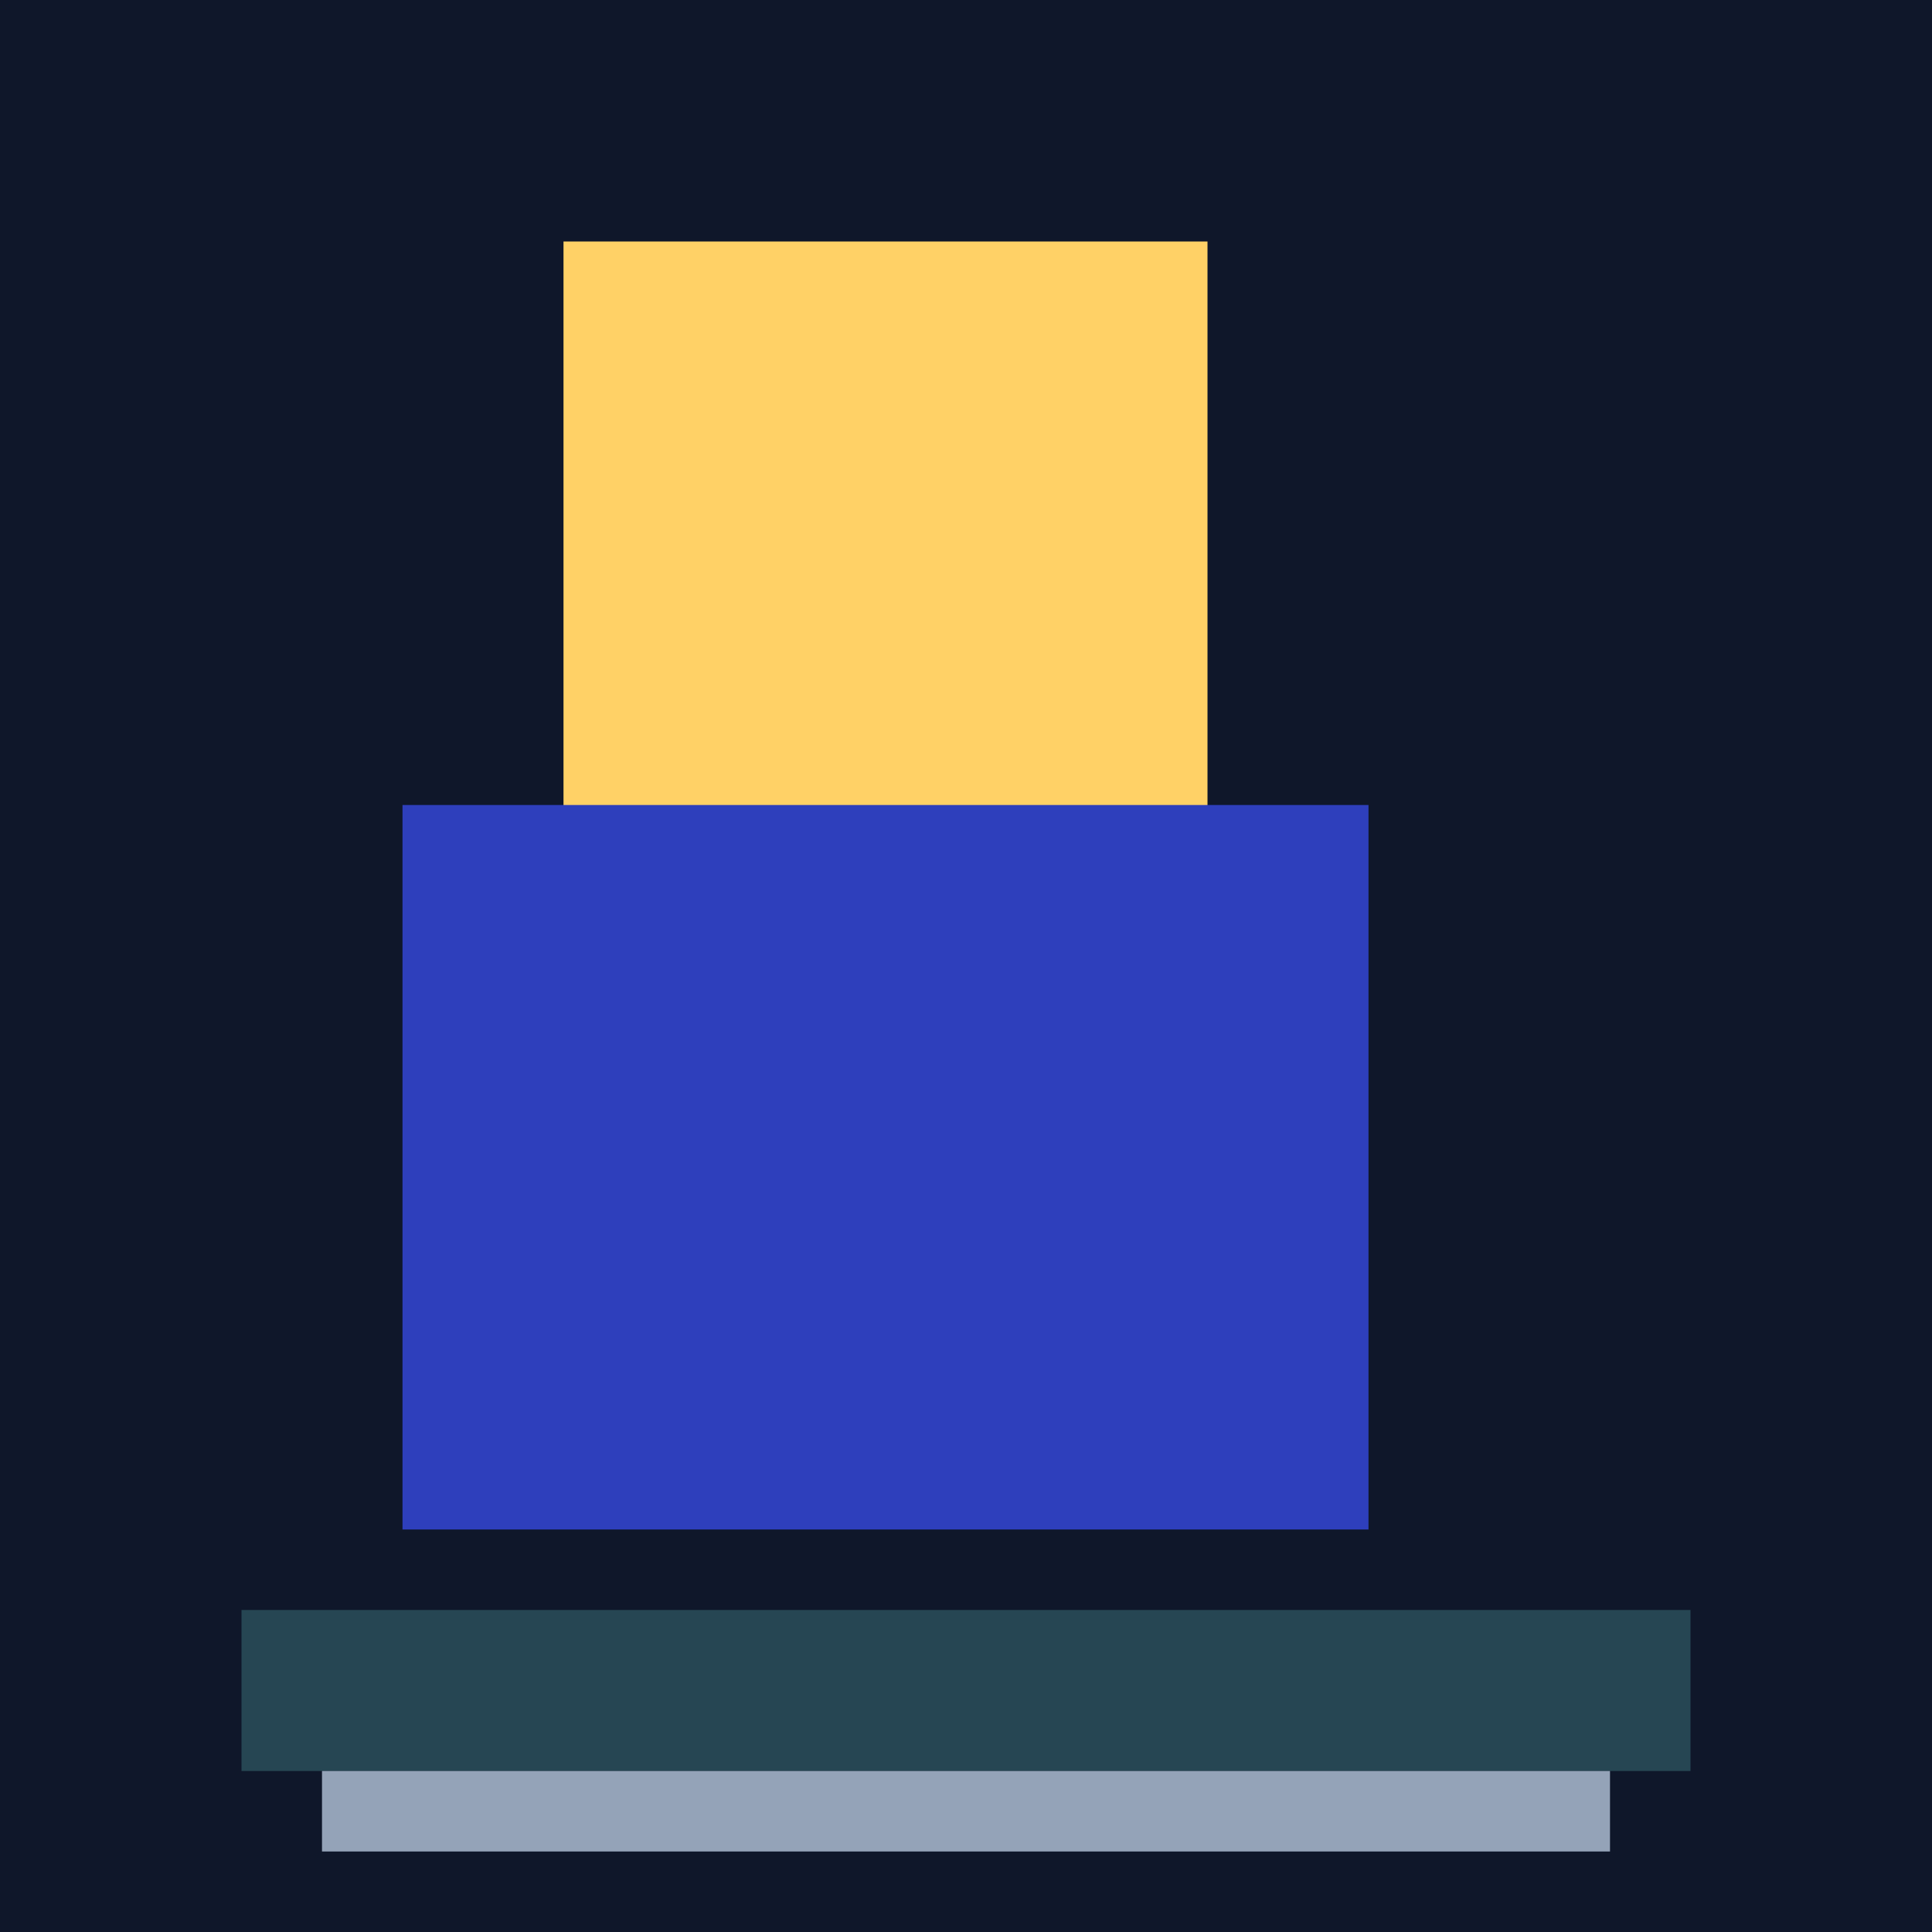
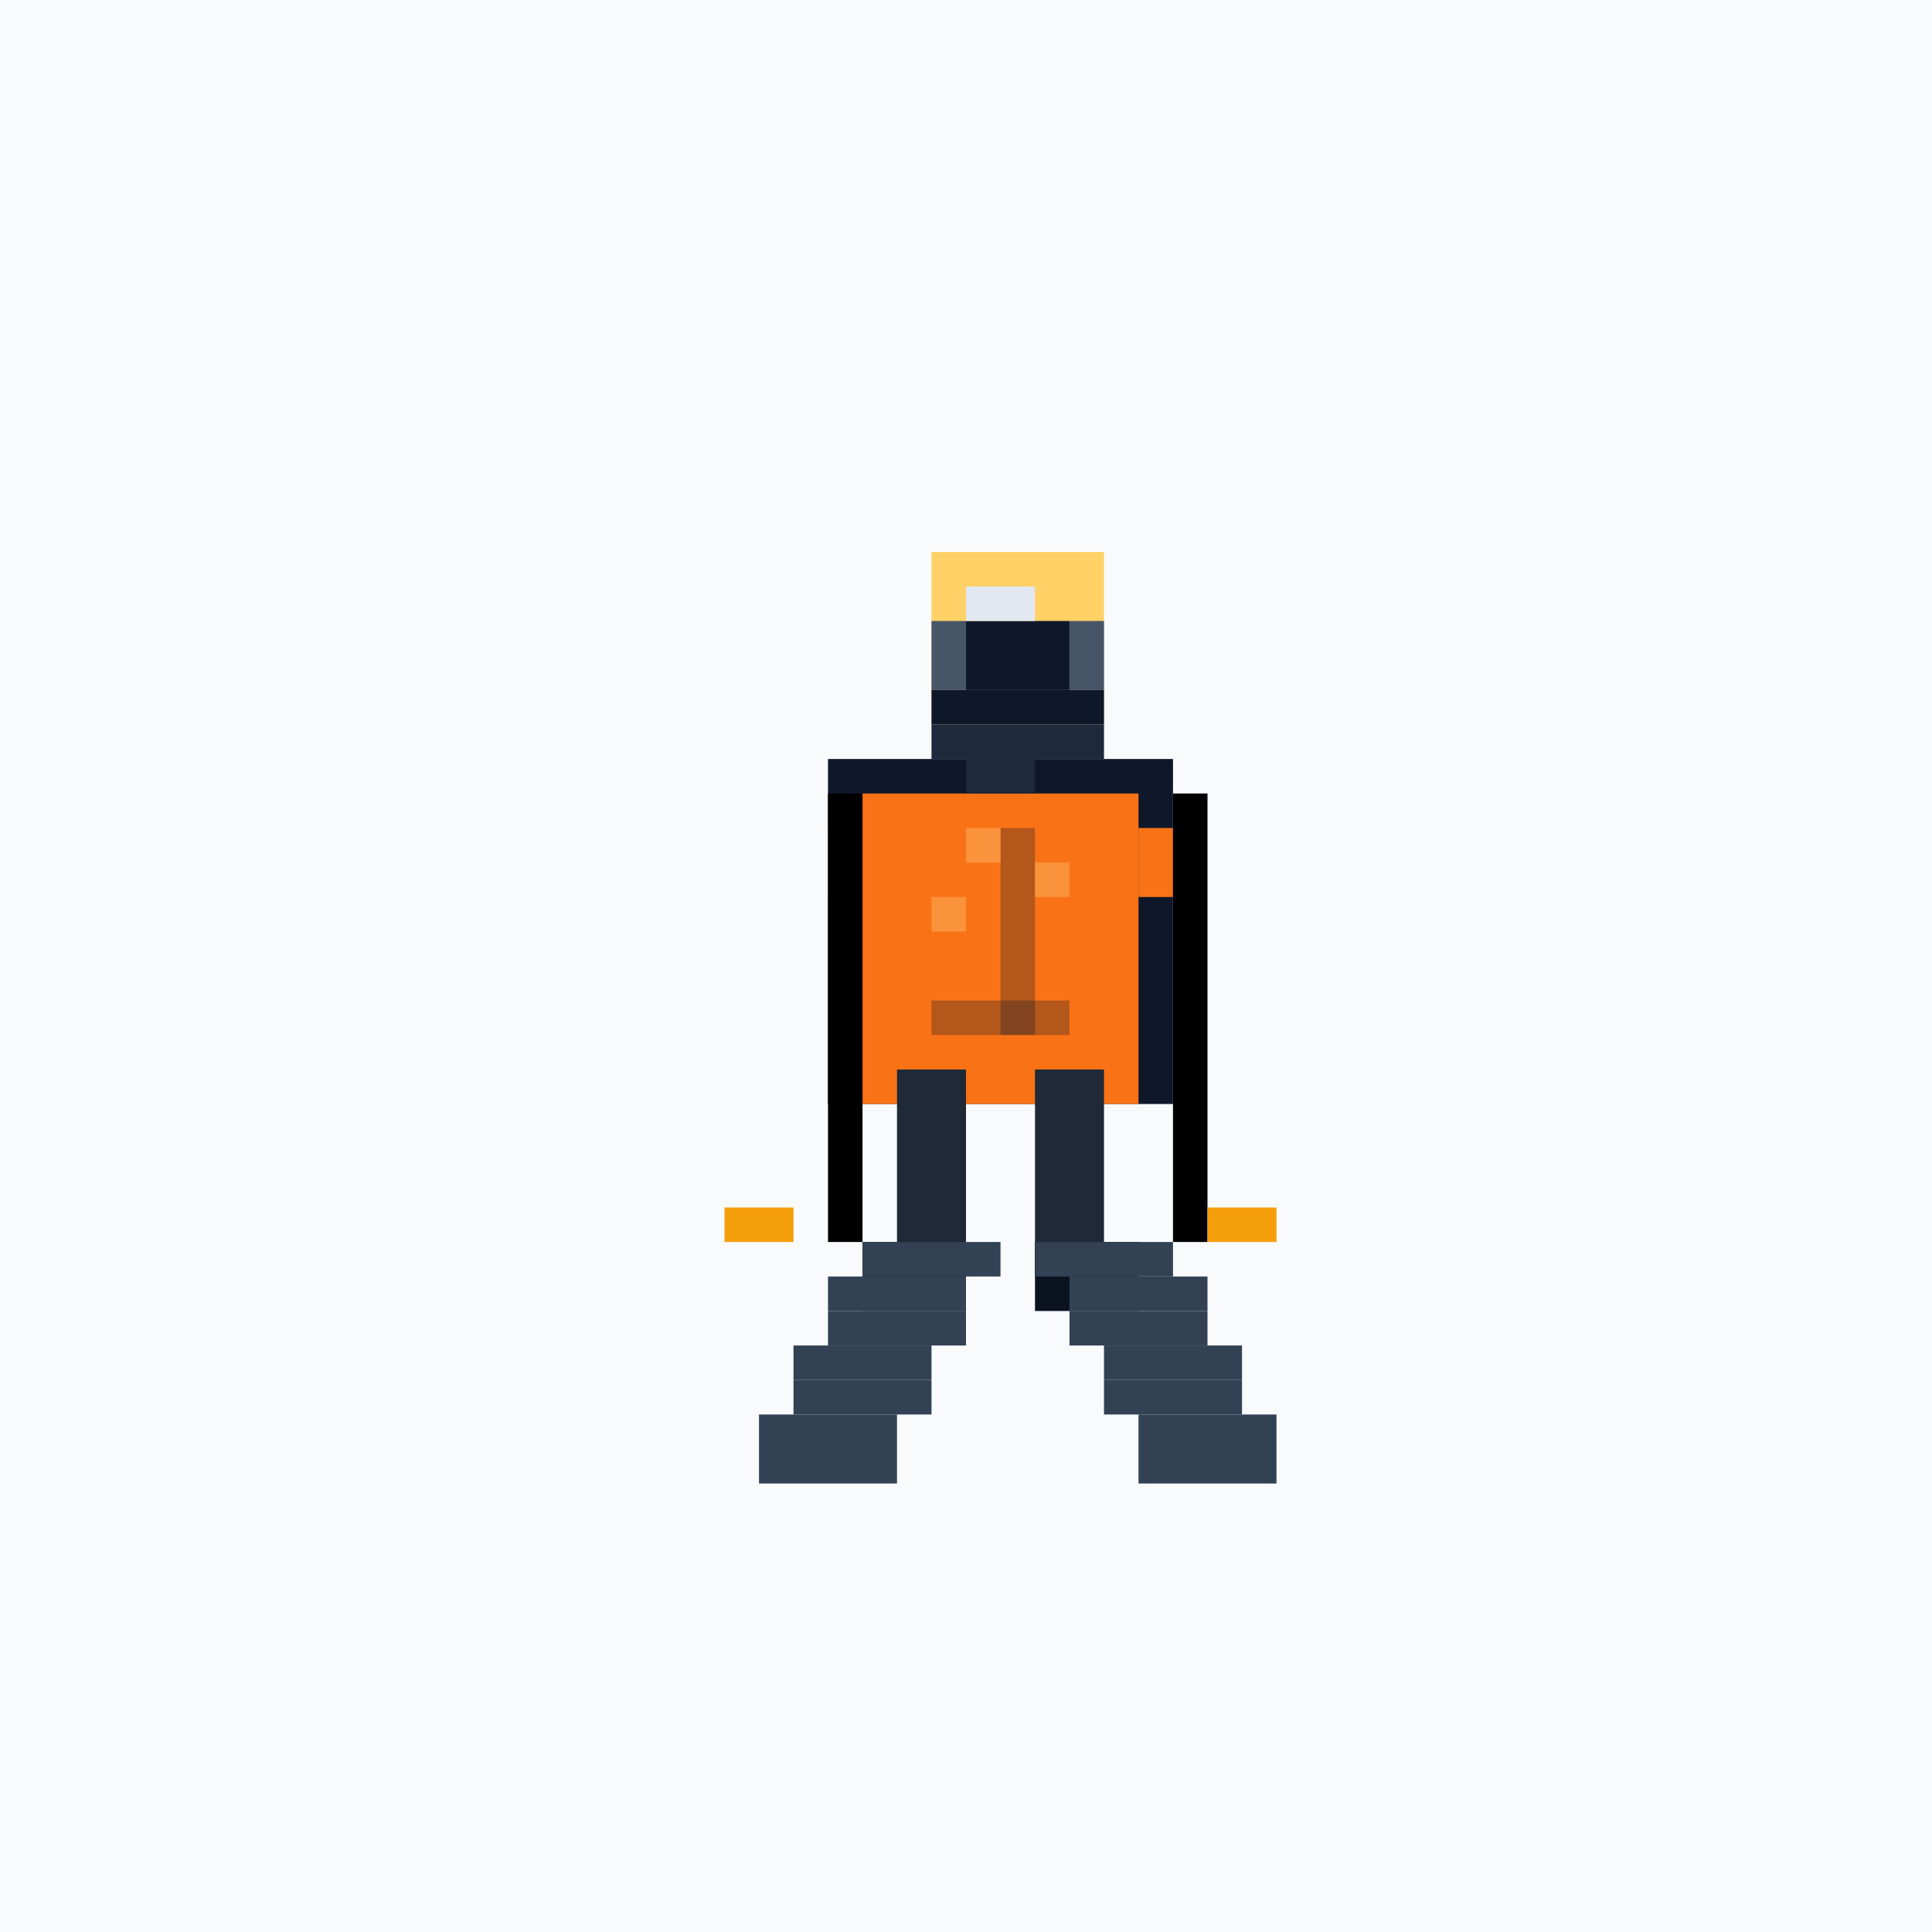
- <svg xmlns="http://www.w3.org/2000/svg" width="96" height="96" viewBox="0 0 24 24">
-   <rect width="24" height="24" fill="#0f172a" />
-   <rect x="7" y="3" width="8" height="8" fill="#ffd166" />
-   <rect x="5" y="10" width="12" height="9" fill="#2e3fbc" />
-   <rect x="3" y="20" width="18" height="2" fill="#264653" />
-   <rect x="4" y="22" width="16" height="1" fill="#94a3b8" />
+ <svg xmlns="http://www.w3.org/2000/svg" width="56" height="56" viewBox="0 0 56 56" role="img" aria-label="player character">
+   <rect width="56" height="56" fill="#f8fafc" />
+   <rect x="24" y="22" width="10" height="10" fill="#0f172a" />
+   <rect x="25" y="23" width="8" height="9" fill="#f97316" />
+   <rect x="24" y="24" width="1" height="2" fill="#f97316" />
+   <rect x="33" y="24" width="1" height="2" fill="#f97316" />
+   <rect x="29" y="24" width="1" height="6" fill="rgba(15,23,42,0.3)" />
+   <rect x="27" y="29" width="4" height="1" fill="rgba(15,23,42,0.3)" />
+   <rect x="27" y="16" width="5" height="5" fill="#ffd166" />
+   <rect x="28" y="18" width="3" height="2" fill="#0f172a" />
+   <rect x="27" y="20" width="5" height="1" fill="#0f172a" />
+   <rect x="28" y="17" width="2" height="1" fill="#e2e8f0" />
+   <rect x="27" y="18" width="1" height="2" fill="#475569" />
+   <rect x="31" y="18" width="1" height="2" fill="#475569" />
+   <rect x="27" y="21" width="5" height="1" fill="#1e293b" />
+   <rect x="28" y="22" width="2" height="1" fill="#1e293b" />
+   <rect x="26" y="31" width="2" height="6" fill="#1f2937" />
+   <rect x="30" y="31" width="2" height="6" fill="#1f2937" />
+   <rect x="25" y="36" width="3" height="2" fill="#0b1220" />
+   <rect x="30" y="36" width="3" height="2" fill="#0b1220" />
+   <rect x="24" y="23" width="1" height="13" fill="#000000" />
+   <rect x="34" y="23" width="1" height="13" fill="#000000" />
+   <rect x="21" y="35" width="2" height="1" fill="#f59e0b" />
+   <rect x="35" y="35" width="2" height="1" fill="#f59e0b" />
+   <rect x="25" y="36" width="4" height="1" fill="#334155" />
+   <rect x="30" y="36" width="4" height="1" fill="#334155" />
+   <rect x="24" y="37" width="4" height="1" fill="#334155" />
+   <rect x="31" y="37" width="4" height="1" fill="#334155" />
+   <rect x="24" y="38" width="4" height="1" fill="#334155" />
+   <rect x="31" y="38" width="4" height="1" fill="#334155" />
+   <rect x="23" y="39" width="4" height="1" fill="#334155" />
+   <rect x="32" y="39" width="4" height="1" fill="#334155" />
+   <rect x="23" y="40" width="4" height="1" fill="#334155" />
+   <rect x="32" y="40" width="4" height="1" fill="#334155" />
+   <rect x="22" y="41" width="4" height="1" fill="#334155" />
+   <rect x="33" y="41" width="4" height="1" fill="#334155" />
+   <rect x="22" y="42" width="4" height="1" fill="#334155" />
+   <rect x="33" y="42" width="4" height="1" fill="#334155" />
+   <rect x="28" y="24" width="1" height="1" fill="#fb923c" />
+   <rect x="30" y="25" width="1" height="1" fill="#fb923c" />
+   <rect x="27" y="26" width="1" height="1" fill="#fb923c" />
</svg>
